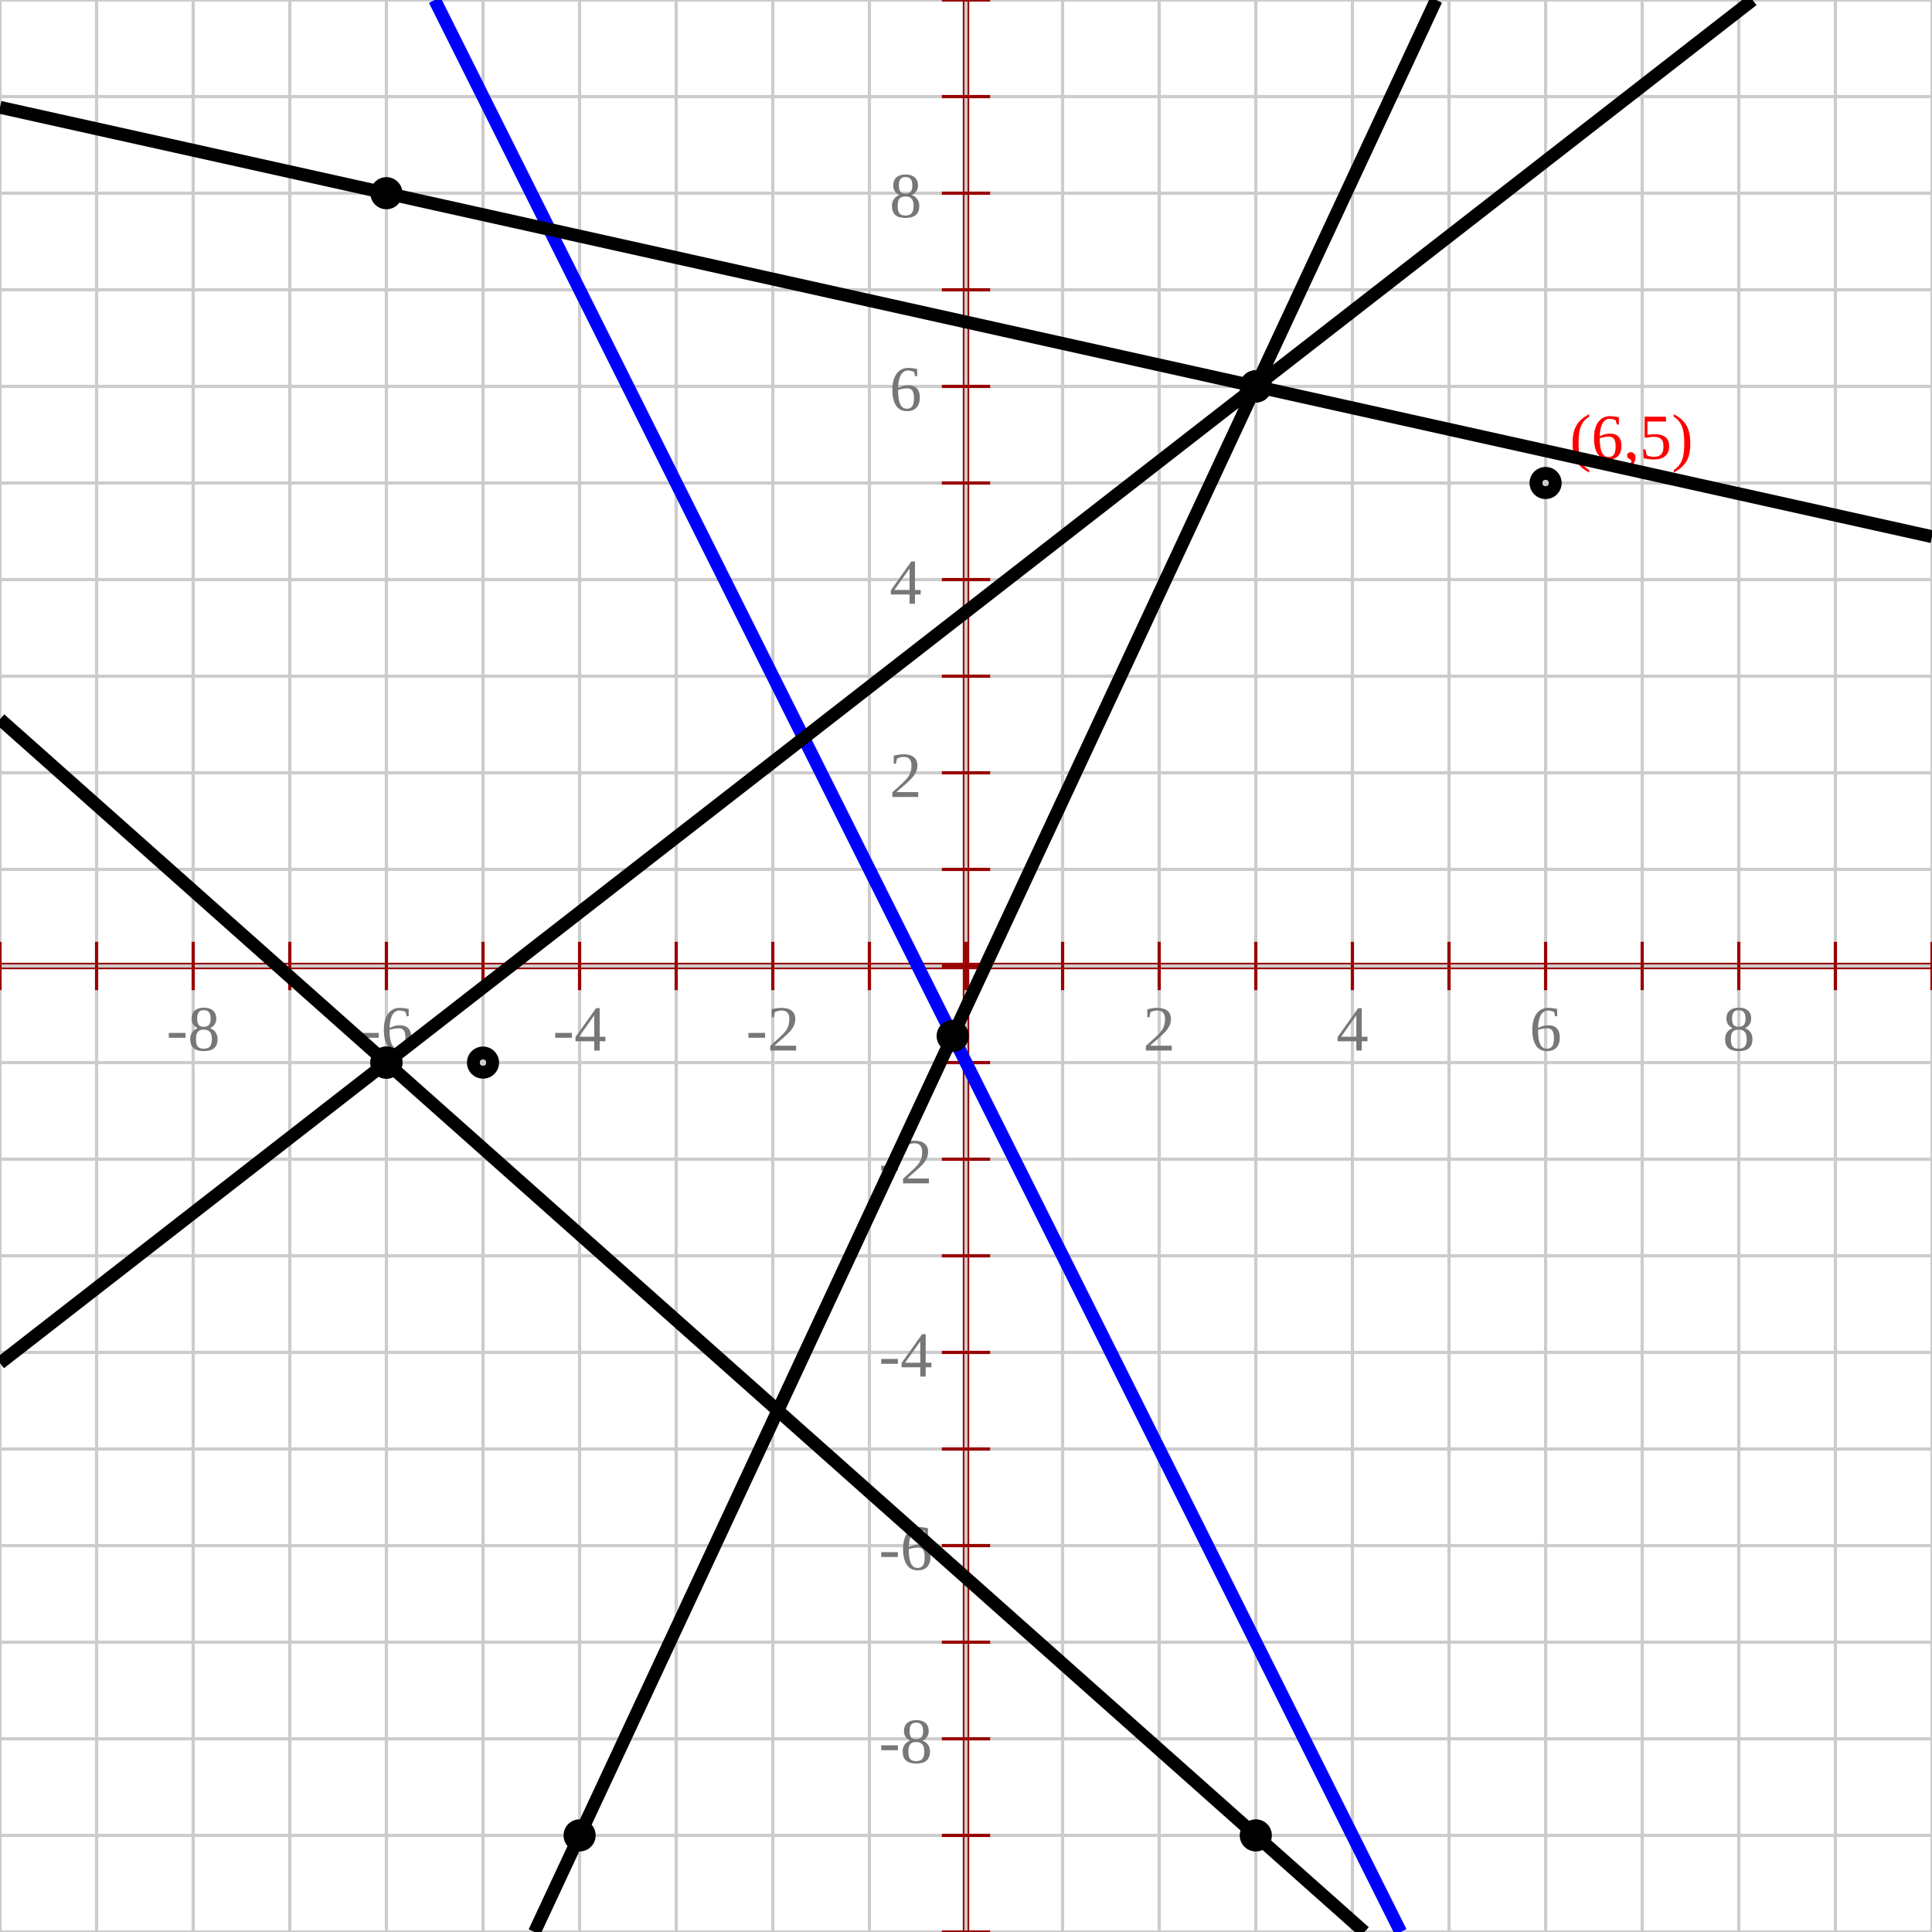
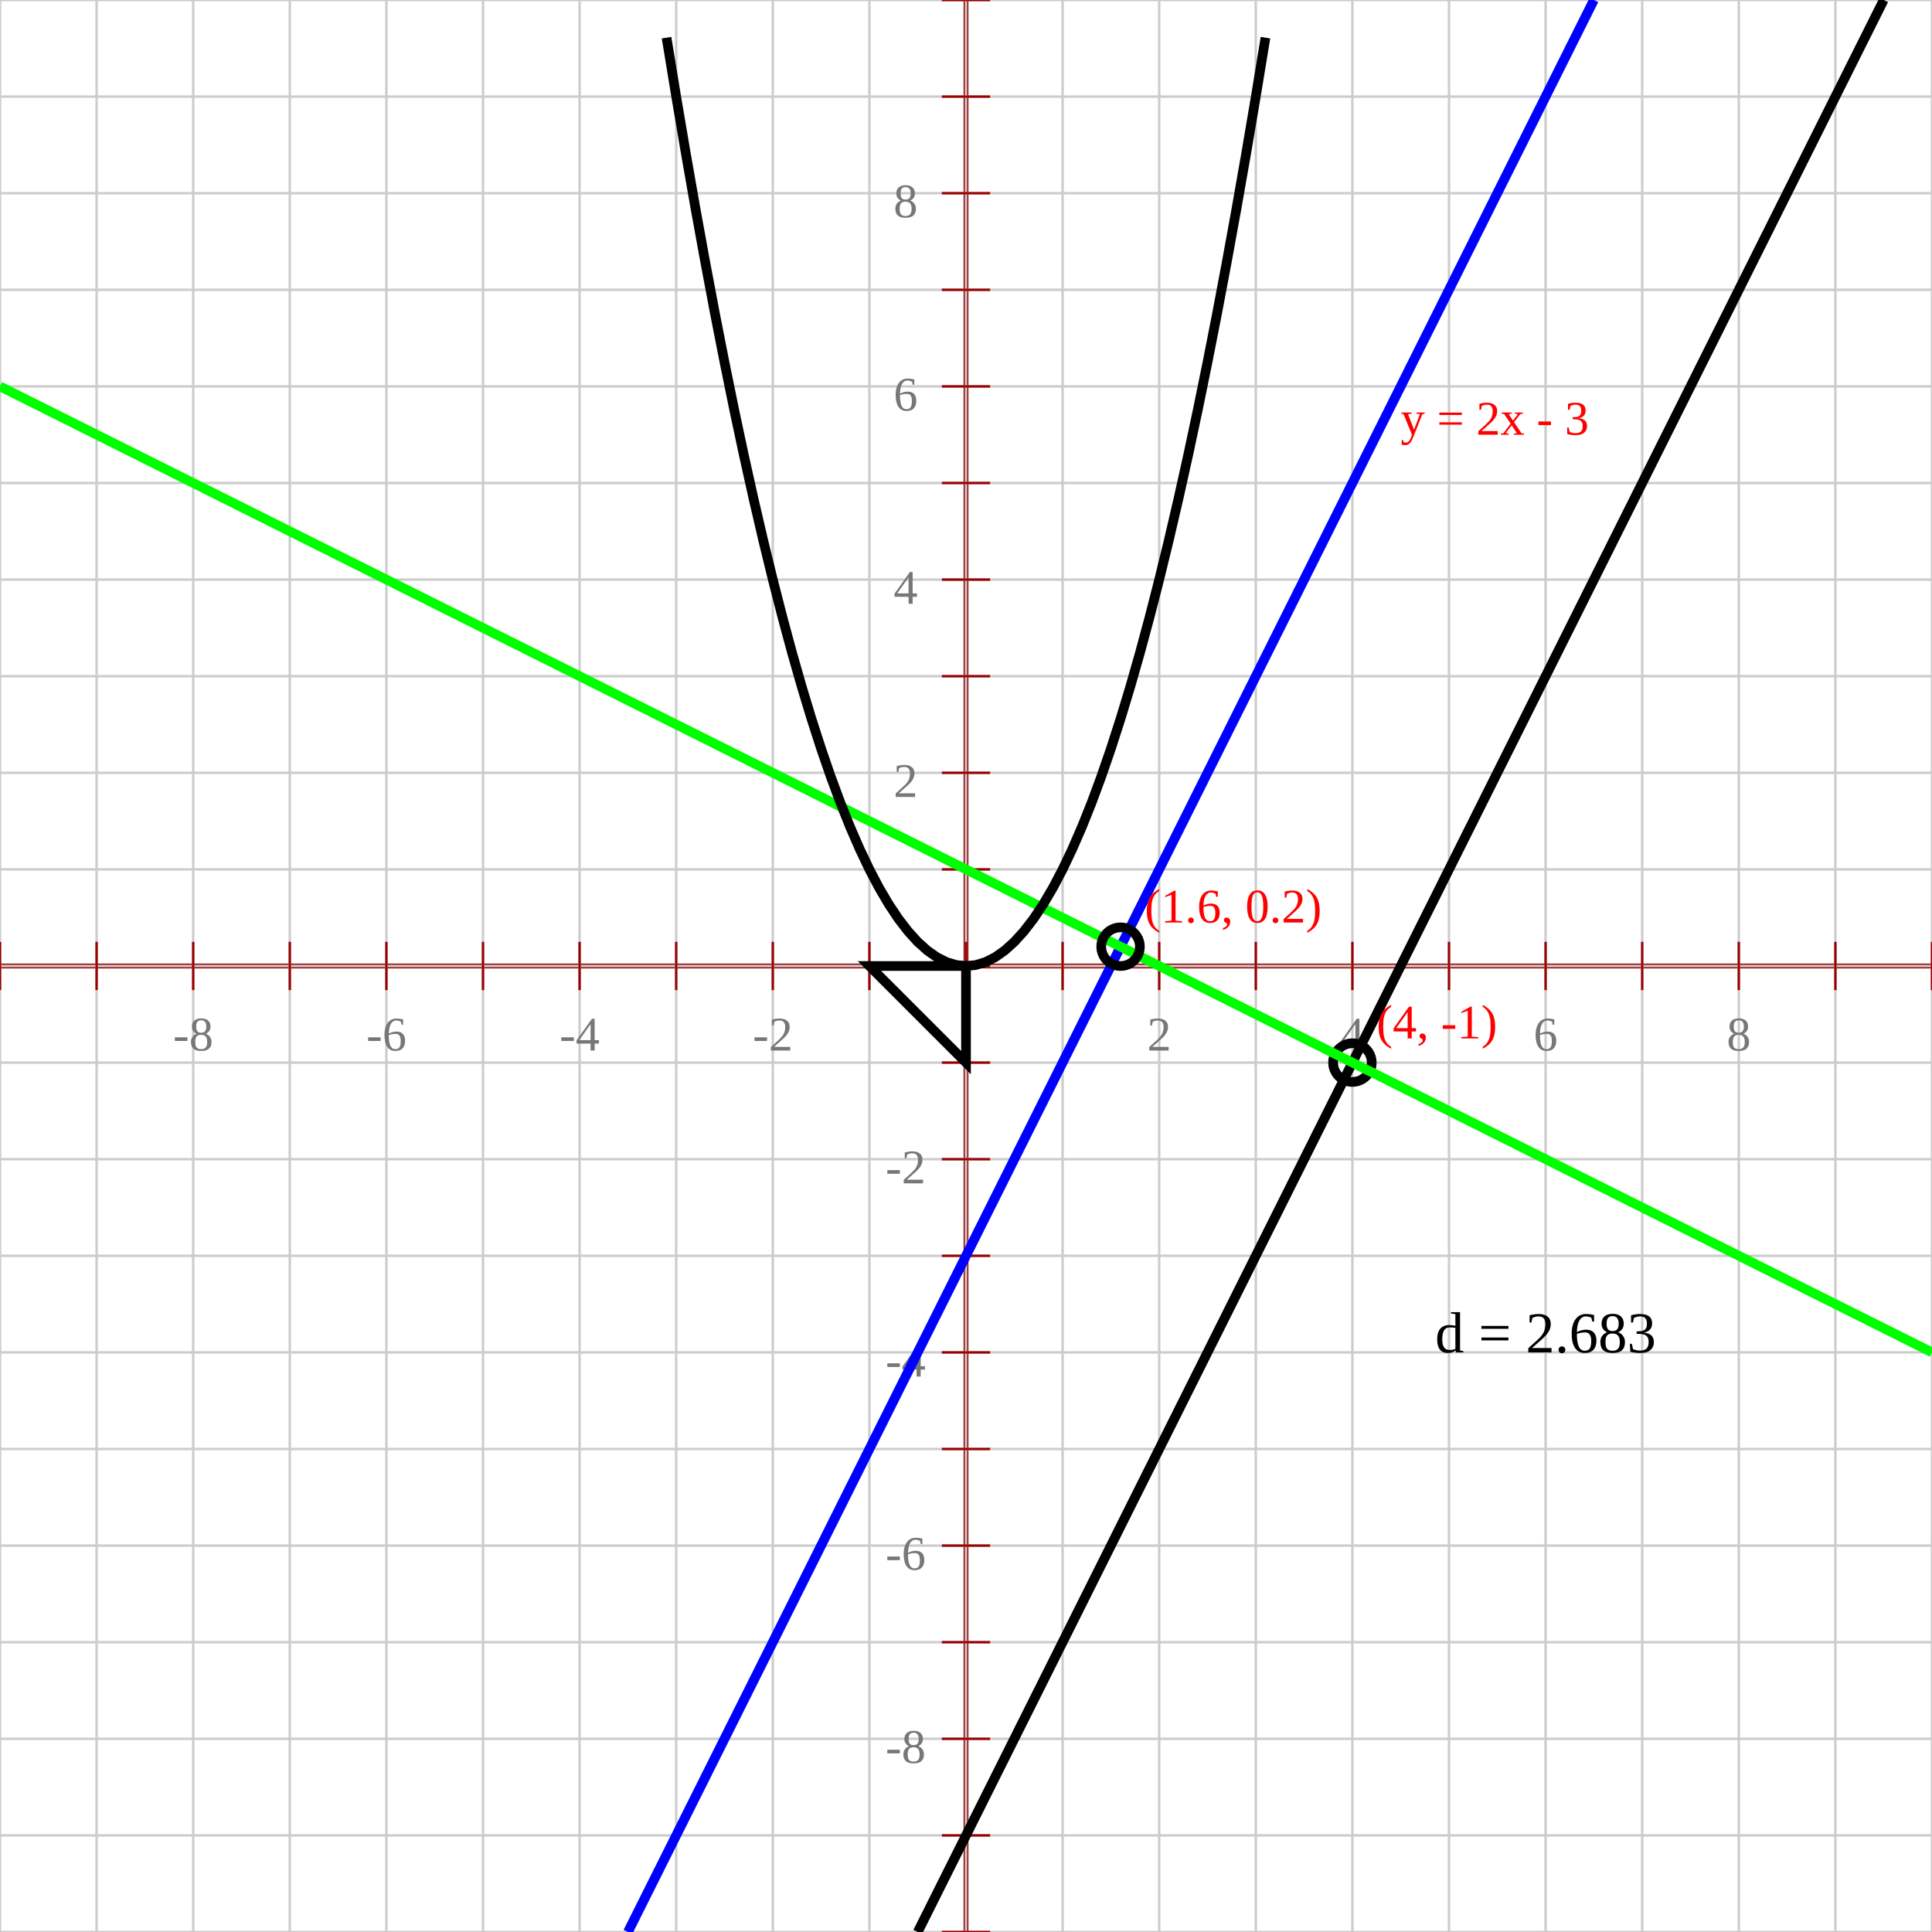
- <svg width="300" height="300" id="svg_25dut">
-   <line x1="0" y1="150" x2="300" y2="150" stroke="#900" stroke-width="1" />
-   <line x1="150" y1="300" x2="150" y2="0" stroke="#900" stroke-width="1" />
-   <line x1="0" y1="300" x2="0" y2="0" stroke="#ccc" stroke-width="0.5" />
-   <line x1="15" y1="300" x2="15" y2="0" stroke="#ccc" stroke-width="0.5" />
-   <line x1="30" y1="300" x2="30" y2="0" stroke="#ccc" stroke-width="0.5" />
-   <line x1="45" y1="300" x2="45" y2="0" stroke="#ccc" stroke-width="0.5" />
-   <line x1="60" y1="300" x2="60" y2="0" stroke="#ccc" stroke-width="0.5" />
-   <line x1="75" y1="300" x2="75" y2="0" stroke="#ccc" stroke-width="0.5" />
-   <line x1="90" y1="300" x2="90" y2="0" stroke="#ccc" stroke-width="0.5" />
-   <line x1="105" y1="300" x2="105" y2="0" stroke="#ccc" stroke-width="0.5" />
-   <line x1="120" y1="300" x2="120" y2="0" stroke="#ccc" stroke-width="0.5" />
-   <line x1="135" y1="300" x2="135" y2="0" stroke="#ccc" stroke-width="0.5" />
-   <line x1="150" y1="300" x2="150" y2="0" stroke="#ccc" stroke-width="0.5" />
-   <line x1="165" y1="300" x2="165" y2="0" stroke="#ccc" stroke-width="0.5" />
-   <line x1="180" y1="300" x2="180" y2="0" stroke="#ccc" stroke-width="0.5" />
-   <line x1="195" y1="300" x2="195" y2="0" stroke="#ccc" stroke-width="0.5" />
-   <line x1="210" y1="300" x2="210" y2="0" stroke="#ccc" stroke-width="0.5" />
-   <line x1="225" y1="300" x2="225" y2="0" stroke="#ccc" stroke-width="0.5" />
-   <line x1="240" y1="300" x2="240" y2="0" stroke="#ccc" stroke-width="0.5" />
-   <line x1="255" y1="300" x2="255" y2="0" stroke="#ccc" stroke-width="0.5" />
-   <line x1="270" y1="300" x2="270" y2="0" stroke="#ccc" stroke-width="0.5" />
-   <line x1="285" y1="300" x2="285" y2="0" stroke="#ccc" stroke-width="0.5" />
-   <line x1="300" y1="300" x2="300" y2="0" stroke="#ccc" stroke-width="0.5" />
-   <line x1="0" y1="300" x2="300" y2="300" stroke="#ccc" stroke-width="0.5" />
-   <line x1="0" y1="285" x2="300" y2="285" stroke="#ccc" stroke-width="0.5" />
-   <line x1="0" y1="270" x2="300" y2="270" stroke="#ccc" stroke-width="0.5" />
-   <line x1="0" y1="255" x2="300" y2="255" stroke="#ccc" stroke-width="0.5" />
-   <line x1="0" y1="240" x2="300" y2="240" stroke="#ccc" stroke-width="0.5" />
-   <line x1="0" y1="225" x2="300" y2="225" stroke="#ccc" stroke-width="0.5" />
-   <line x1="0" y1="210" x2="300" y2="210" stroke="#ccc" stroke-width="0.5" />
-   <line x1="0" y1="195" x2="300" y2="195" stroke="#ccc" stroke-width="0.5" />
-   <line x1="0" y1="180" x2="300" y2="180" stroke="#ccc" stroke-width="0.5" />
-   <line x1="0" y1="165" x2="300" y2="165" stroke="#ccc" stroke-width="0.5" />
-   <line x1="0" y1="150" x2="300" y2="150" stroke="#ccc" stroke-width="0.5" />
-   <line x1="0" y1="135" x2="300" y2="135" stroke="#ccc" stroke-width="0.5" />
-   <line x1="0" y1="120" x2="300" y2="120" stroke="#ccc" stroke-width="0.5" />
-   <line x1="0" y1="105" x2="300" y2="105" stroke="#ccc" stroke-width="0.5" />
-   <line x1="0" y1="90" x2="300" y2="90" stroke="#ccc" stroke-width="0.5" />
-   <line x1="0" y1="75" x2="300" y2="75" stroke="#ccc" stroke-width="0.5" />
-   <line x1="0" y1="60" x2="300" y2="60" stroke="#ccc" stroke-width="0.5" />
-   <line x1="0" y1="45" x2="300" y2="45" stroke="#ccc" stroke-width="0.5" />
-   <line x1="0" y1="30" x2="300" y2="30" stroke="#ccc" stroke-width="0.5" />
-   <line x1="0" y1="15" x2="300" y2="15" stroke="#ccc" stroke-width="0.5" />
-   <line x1="0" y1="0" x2="300" y2="0" stroke="#ccc" stroke-width="0.5" />
-   <line x1="0" y1="146.25" x2="0" y2="153.75" stroke="#900" stroke-width="0.5" />
-   <line x1="15" y1="146.25" x2="15" y2="153.75" stroke="#900" stroke-width="0.5" />
-   <line x1="30" y1="146.25" x2="30" y2="153.75" stroke="#900" stroke-width="0.5" />
-   <line x1="45" y1="146.25" x2="45" y2="153.75" stroke="#900" stroke-width="0.5" />
-   <line x1="60" y1="146.25" x2="60" y2="153.75" stroke="#900" stroke-width="0.5" />
-   <line x1="75" y1="146.25" x2="75" y2="153.75" stroke="#900" stroke-width="0.5" />
-   <line x1="90" y1="146.25" x2="90" y2="153.75" stroke="#900" stroke-width="0.5" />
-   <line x1="105" y1="146.25" x2="105" y2="153.75" stroke="#900" stroke-width="0.5" />
-   <line x1="120" y1="146.25" x2="120" y2="153.75" stroke="#900" stroke-width="0.5" />
-   <line x1="135" y1="146.25" x2="135" y2="153.75" stroke="#900" stroke-width="0.5" />
-   <line x1="150" y1="146.25" x2="150" y2="153.75" stroke="#900" stroke-width="0.5" />
-   <line x1="165" y1="146.25" x2="165" y2="153.75" stroke="#900" stroke-width="0.5" />
-   <line x1="180" y1="146.25" x2="180" y2="153.75" stroke="#900" stroke-width="0.5" />
-   <line x1="195" y1="146.25" x2="195" y2="153.75" stroke="#900" stroke-width="0.5" />
-   <line x1="210" y1="146.25" x2="210" y2="153.75" stroke="#900" stroke-width="0.5" />
-   <line x1="225" y1="146.25" x2="225" y2="153.75" stroke="#900" stroke-width="0.5" />
-   <line x1="240" y1="146.25" x2="240" y2="153.75" stroke="#900" stroke-width="0.5" />
-   <line x1="255" y1="146.25" x2="255" y2="153.75" stroke="#900" stroke-width="0.5" />
-   <line x1="270" y1="146.25" x2="270" y2="153.75" stroke="#900" stroke-width="0.5" />
-   <line x1="285" y1="146.25" x2="285" y2="153.75" stroke="#900" stroke-width="0.5" />
-   <line x1="300" y1="146.25" x2="300" y2="153.75" stroke="#900" stroke-width="0.5" />
-   <line x1="153.75" y1="300" x2="146.25" y2="300" stroke="#900" stroke-width="0.5" />
-   <line x1="153.75" y1="285" x2="146.25" y2="285" stroke="#900" stroke-width="0.5" />
-   <line x1="153.75" y1="270" x2="146.25" y2="270" stroke="#900" stroke-width="0.5" />
-   <line x1="153.75" y1="255" x2="146.25" y2="255" stroke="#900" stroke-width="0.5" />
-   <line x1="153.75" y1="240" x2="146.25" y2="240" stroke="#900" stroke-width="0.5" />
-   <line x1="153.75" y1="225" x2="146.25" y2="225" stroke="#900" stroke-width="0.5" />
-   <line x1="153.75" y1="210" x2="146.25" y2="210" stroke="#900" stroke-width="0.5" />
-   <line x1="153.75" y1="195" x2="146.25" y2="195" stroke="#900" stroke-width="0.5" />
-   <line x1="153.75" y1="180" x2="146.25" y2="180" stroke="#900" stroke-width="0.5" />
-   <line x1="153.75" y1="165" x2="146.25" y2="165" stroke="#900" stroke-width="0.5" />
-   <line x1="153.75" y1="150" x2="146.25" y2="150" stroke="#900" stroke-width="0.5" />
-   <line x1="153.75" y1="135" x2="146.25" y2="135" stroke="#900" stroke-width="0.5" />
-   <line x1="153.75" y1="120" x2="146.25" y2="120" stroke="#900" stroke-width="0.5" />
-   <line x1="153.75" y1="105" x2="146.25" y2="105" stroke="#900" stroke-width="0.5" />
-   <line x1="153.75" y1="90" x2="146.25" y2="90" stroke="#900" stroke-width="0.5" />
-   <line x1="153.75" y1="75" x2="146.25" y2="75" stroke="#900" stroke-width="0.5" />
-   <line x1="153.75" y1="60" x2="146.25" y2="60" stroke="#900" stroke-width="0.5" />
-   <line x1="153.75" y1="45" x2="146.25" y2="45" stroke="#900" stroke-width="0.5" />
-   <line x1="153.75" y1="30" x2="146.25" y2="30" stroke="#900" stroke-width="0.5" />
-   <line x1="153.75" y1="15" x2="146.25" y2="15" stroke="#900" stroke-width="0.5" />
-   <line x1="153.75" y1="0" x2="146.25" y2="0" stroke="#900" stroke-width="0.5" />
-   <text x="30" y="163.125" text-anchor="middle" fill="#777777" font-size="10px">-8</text>
-   <text x="60" y="163.125" text-anchor="middle" fill="#777777" font-size="10px">-6</text>
-   <text x="90" y="163.125" text-anchor="middle" fill="#777777" font-size="10px">-4</text>
-   <text x="120" y="163.125" text-anchor="middle" fill="#777777" font-size="10px">-2</text>
-   <text x="180" y="163.125" text-anchor="middle" fill="#777777" font-size="10px">2</text>
-   <text x="210" y="163.125" text-anchor="middle" fill="#777777" font-size="10px">4</text>
-   <text x="240" y="163.125" text-anchor="middle" fill="#777777" font-size="10px">6</text>
-   <text x="270" y="163.125" text-anchor="middle" fill="#777777" font-size="10px">8</text>
-   <text x="140.625" y="273.75" text-anchor="middle" fill="#777777" font-size="10px">-8</text>
-   <text x="140.625" y="243.75" text-anchor="middle" fill="#777777" font-size="10px">-6</text>
-   <text x="140.625" y="213.75" text-anchor="middle" fill="#777777" font-size="10px">-4</text>
-   <text x="140.625" y="183.75" text-anchor="middle" fill="#777777" font-size="10px">-2</text>
-   <text x="140.625" y="123.75" text-anchor="middle" fill="#777777" font-size="10px">2</text>
-   <text x="140.625" y="93.75" text-anchor="middle" fill="#777777" font-size="10px">4</text>
-   <text x="140.625" y="63.75" text-anchor="middle" fill="#777777" font-size="10px">6</text>
-   <text x="140.625" y="33.75" text-anchor="middle" fill="#777777" font-size="10px">8</text>
-   <line x1="67.5" y1="0" x2="217.5" y2="300" stroke="#0000ff" stroke-width="2" />
-   <circle cx="75" cy="165" r="1.5" fill="none" stroke="#000" stroke-width="2" />
-   <circle cx="240" cy="75" r="1.5" fill="none" stroke="#000" stroke-width="2" />
-   <circle cx="195" cy="60" r="1.5" fill="none" stroke="#000" stroke-width="2" />
-   <circle cx="90" cy="285" r="1.5" fill="none" stroke="#000" stroke-width="2" />
-   <line x1="83" y1="300" x2="223" y2="0" stroke="#000" stroke-width="2" />
-   <circle cx="147.931" cy="160.862" r="1.5" fill="none" stroke="#000" stroke-width="2" />
-   <text x="243.75" y="71.25" text-anchor="start" font-size="10px" fill="red">(6,5)</text>
-   <circle cx="195" cy="60" r="1.5" fill="none" stroke="#000" stroke-width="2" />
-   <circle cx="60" cy="165" r="1.5" fill="none" stroke="#000" stroke-width="2" />
-   <line x1="2.842170943040401e-14" y1="211.667" x2="272.143" y2="0" stroke="#000" stroke-width="2" />
-   <circle cx="195" cy="60" r="1.5" fill="none" stroke="#000" stroke-width="2" />
-   <circle cx="60" cy="30" r="1.5" fill="none" stroke="#000" stroke-width="2" />
-   <line x1="-2.842170943040401e-14" y1="16.667" x2="300" y2="83.333" stroke="#000" stroke-width="2" />
-   <circle cx="195" cy="285" r="1.5" fill="none" stroke="#000" stroke-width="2" />
-   <circle cx="60" cy="165" r="1.5" fill="none" stroke="#000" stroke-width="2" />
-   <line x1="-2.842170943040401e-14" y1="111.667" x2="211.875" y2="300" stroke="#000" stroke-width="2" />
+ <svg width="400" height="400" id="svg_q4n7z" scale="20" style="border:5px solid black;">
+   <line x1="0" y1="200" x2="400" y2="200" stroke="#900" stroke-width="1" />
+   <line x1="200" y1="400" x2="200" y2="0" stroke="#900" stroke-width="1" />
+   <line x1="0" y1="400" x2="0" y2="0" stroke="#ccc" stroke-width="0.5" />
+   <line x1="20" y1="400" x2="20" y2="0" stroke="#ccc" stroke-width="0.5" />
+   <line x1="40" y1="400" x2="40" y2="0" stroke="#ccc" stroke-width="0.5" />
+   <line x1="60" y1="400" x2="60" y2="0" stroke="#ccc" stroke-width="0.5" />
+   <line x1="80" y1="400" x2="80" y2="0" stroke="#ccc" stroke-width="0.5" />
+   <line x1="100" y1="400" x2="100" y2="0" stroke="#ccc" stroke-width="0.5" />
+   <line x1="120" y1="400" x2="120" y2="0" stroke="#ccc" stroke-width="0.5" />
+   <line x1="140" y1="400" x2="140" y2="0" stroke="#ccc" stroke-width="0.5" />
+   <line x1="160" y1="400" x2="160" y2="0" stroke="#ccc" stroke-width="0.5" />
+   <line x1="180" y1="400" x2="180" y2="0" stroke="#ccc" stroke-width="0.5" />
+   <line x1="200" y1="400" x2="200" y2="0" stroke="#ccc" stroke-width="0.5" />
+   <line x1="220" y1="400" x2="220" y2="0" stroke="#ccc" stroke-width="0.5" />
+   <line x1="240" y1="400" x2="240" y2="0" stroke="#ccc" stroke-width="0.5" />
+   <line x1="260" y1="400" x2="260" y2="0" stroke="#ccc" stroke-width="0.5" />
+   <line x1="280" y1="400" x2="280" y2="0" stroke="#ccc" stroke-width="0.5" />
+   <line x1="300" y1="400" x2="300" y2="0" stroke="#ccc" stroke-width="0.5" />
+   <line x1="320" y1="400" x2="320" y2="0" stroke="#ccc" stroke-width="0.5" />
+   <line x1="340" y1="400" x2="340" y2="0" stroke="#ccc" stroke-width="0.5" />
+   <line x1="360" y1="400" x2="360" y2="0" stroke="#ccc" stroke-width="0.5" />
+   <line x1="380" y1="400" x2="380" y2="0" stroke="#ccc" stroke-width="0.5" />
+   <line x1="400" y1="400" x2="400" y2="0" stroke="#ccc" stroke-width="0.5" />
+   <line x1="0" y1="400" x2="400" y2="400" stroke="#ccc" stroke-width="0.5" />
+   <line x1="0" y1="380" x2="400" y2="380" stroke="#ccc" stroke-width="0.5" />
+   <line x1="0" y1="360" x2="400" y2="360" stroke="#ccc" stroke-width="0.5" />
+   <line x1="0" y1="340" x2="400" y2="340" stroke="#ccc" stroke-width="0.5" />
+   <line x1="0" y1="320" x2="400" y2="320" stroke="#ccc" stroke-width="0.5" />
+   <line x1="0" y1="300" x2="400" y2="300" stroke="#ccc" stroke-width="0.5" />
+   <line x1="0" y1="280" x2="400" y2="280" stroke="#ccc" stroke-width="0.5" />
+   <line x1="0" y1="260" x2="400" y2="260" stroke="#ccc" stroke-width="0.5" />
+   <line x1="0" y1="240" x2="400" y2="240" stroke="#ccc" stroke-width="0.5" />
+   <line x1="0" y1="220" x2="400" y2="220" stroke="#ccc" stroke-width="0.5" />
+   <line x1="0" y1="200" x2="400" y2="200" stroke="#ccc" stroke-width="0.5" />
+   <line x1="0" y1="180" x2="400" y2="180" stroke="#ccc" stroke-width="0.5" />
+   <line x1="0" y1="160" x2="400" y2="160" stroke="#ccc" stroke-width="0.5" />
+   <line x1="0" y1="140" x2="400" y2="140" stroke="#ccc" stroke-width="0.5" />
+   <line x1="0" y1="120" x2="400" y2="120" stroke="#ccc" stroke-width="0.5" />
+   <line x1="0" y1="100" x2="400" y2="100" stroke="#ccc" stroke-width="0.5" />
+   <line x1="0" y1="80" x2="400" y2="80" stroke="#ccc" stroke-width="0.5" />
+   <line x1="0" y1="60" x2="400" y2="60" stroke="#ccc" stroke-width="0.5" />
+   <line x1="0" y1="40" x2="400" y2="40" stroke="#ccc" stroke-width="0.5" />
+   <line x1="0" y1="20" x2="400" y2="20" stroke="#ccc" stroke-width="0.5" />
+   <line x1="0" y1="0" x2="400" y2="0" stroke="#ccc" stroke-width="0.5" />
+   <line x1="0" y1="195" x2="0" y2="205" stroke="#900" stroke-width="0.5" />
+   <line x1="20" y1="195" x2="20" y2="205" stroke="#900" stroke-width="0.5" />
+   <line x1="40" y1="195" x2="40" y2="205" stroke="#900" stroke-width="0.5" />
+   <line x1="60" y1="195" x2="60" y2="205" stroke="#900" stroke-width="0.5" />
+   <line x1="80" y1="195" x2="80" y2="205" stroke="#900" stroke-width="0.5" />
+   <line x1="100" y1="195" x2="100" y2="205" stroke="#900" stroke-width="0.5" />
+   <line x1="120" y1="195" x2="120" y2="205" stroke="#900" stroke-width="0.5" />
+   <line x1="140" y1="195" x2="140" y2="205" stroke="#900" stroke-width="0.5" />
+   <line x1="160" y1="195" x2="160" y2="205" stroke="#900" stroke-width="0.5" />
+   <line x1="180" y1="195" x2="180" y2="205" stroke="#900" stroke-width="0.5" />
+   <line x1="200" y1="195" x2="200" y2="205" stroke="#900" stroke-width="0.5" />
+   <line x1="220" y1="195" x2="220" y2="205" stroke="#900" stroke-width="0.5" />
+   <line x1="240" y1="195" x2="240" y2="205" stroke="#900" stroke-width="0.5" />
+   <line x1="260" y1="195" x2="260" y2="205" stroke="#900" stroke-width="0.5" />
+   <line x1="280" y1="195" x2="280" y2="205" stroke="#900" stroke-width="0.5" />
+   <line x1="300" y1="195" x2="300" y2="205" stroke="#900" stroke-width="0.5" />
+   <line x1="320" y1="195" x2="320" y2="205" stroke="#900" stroke-width="0.5" />
+   <line x1="340" y1="195" x2="340" y2="205" stroke="#900" stroke-width="0.5" />
+   <line x1="360" y1="195" x2="360" y2="205" stroke="#900" stroke-width="0.5" />
+   <line x1="380" y1="195" x2="380" y2="205" stroke="#900" stroke-width="0.5" />
+   <line x1="400" y1="195" x2="400" y2="205" stroke="#900" stroke-width="0.5" />
+   <line x1="205" y1="400" x2="195" y2="400" stroke="#900" stroke-width="0.5" />
+   <line x1="205" y1="380" x2="195" y2="380" stroke="#900" stroke-width="0.5" />
+   <line x1="205" y1="360" x2="195" y2="360" stroke="#900" stroke-width="0.5" />
+   <line x1="205" y1="340" x2="195" y2="340" stroke="#900" stroke-width="0.5" />
+   <line x1="205" y1="320" x2="195" y2="320" stroke="#900" stroke-width="0.5" />
+   <line x1="205" y1="300" x2="195" y2="300" stroke="#900" stroke-width="0.5" />
+   <line x1="205" y1="280" x2="195" y2="280" stroke="#900" stroke-width="0.5" />
+   <line x1="205" y1="260" x2="195" y2="260" stroke="#900" stroke-width="0.5" />
+   <line x1="205" y1="240" x2="195" y2="240" stroke="#900" stroke-width="0.5" />
+   <line x1="205" y1="220" x2="195" y2="220" stroke="#900" stroke-width="0.5" />
+   <line x1="205" y1="200" x2="195" y2="200" stroke="#900" stroke-width="0.5" />
+   <line x1="205" y1="180" x2="195" y2="180" stroke="#900" stroke-width="0.5" />
+   <line x1="205" y1="160" x2="195" y2="160" stroke="#900" stroke-width="0.5" />
+   <line x1="205" y1="140" x2="195" y2="140" stroke="#900" stroke-width="0.5" />
+   <line x1="205" y1="120" x2="195" y2="120" stroke="#900" stroke-width="0.5" />
+   <line x1="205" y1="100" x2="195" y2="100" stroke="#900" stroke-width="0.5" />
+   <line x1="205" y1="80" x2="195" y2="80" stroke="#900" stroke-width="0.5" />
+   <line x1="205" y1="60" x2="195" y2="60" stroke="#900" stroke-width="0.5" />
+   <line x1="205" y1="40" x2="195" y2="40" stroke="#900" stroke-width="0.5" />
+   <line x1="205" y1="20" x2="195" y2="20" stroke="#900" stroke-width="0.5" />
+   <line x1="205" y1="0" x2="195" y2="0" stroke="#900" stroke-width="0.5" />
+   <text x="40" y="217.5" text-anchor="middle" fill="#777777" font-size="10px">-8</text>
+   <text x="80" y="217.5" text-anchor="middle" fill="#777777" font-size="10px">-6</text>
+   <text x="120" y="217.5" text-anchor="middle" fill="#777777" font-size="10px">-4</text>
+   <text x="160" y="217.5" text-anchor="middle" fill="#777777" font-size="10px">-2</text>
+   <text x="240" y="217.5" text-anchor="middle" fill="#777777" font-size="10px">2</text>
+   <text x="280" y="217.5" text-anchor="middle" fill="#777777" font-size="10px">4</text>
+   <text x="320" y="217.5" text-anchor="middle" fill="#777777" font-size="10px">6</text>
+   <text x="360" y="217.5" text-anchor="middle" fill="#777777" font-size="10px">8</text>
+   <text x="187.5" y="365" text-anchor="middle" fill="#777777" font-size="10px">-8</text>
+   <text x="187.5" y="325" text-anchor="middle" fill="#777777" font-size="10px">-6</text>
+   <text x="187.5" y="285" text-anchor="middle" fill="#777777" font-size="10px">-4</text>
+   <text x="187.5" y="245" text-anchor="middle" fill="#777777" font-size="10px">-2</text>
+   <text x="187.5" y="165" text-anchor="middle" fill="#777777" font-size="10px">2</text>
+   <text x="187.5" y="125" text-anchor="middle" fill="#777777" font-size="10px">4</text>
+   <text x="187.5" y="85" text-anchor="middle" fill="#777777" font-size="10px">6</text>
+   <text x="187.5" y="45" text-anchor="middle" fill="#777777" font-size="10px">8</text>
+   <line x1="130" y1="400" x2="330" y2="0" stroke="#0000ff" stroke-width="2" />
+   <text x="290" y="90" text-anchor="start" font-size="10px" fill="red">y = 2x - 3</text>
+   <circle cx="280" cy="220" r="4" fill="none" stroke="#000" stroke-width="2" />
+   <line x1="190" y1="400" x2="390" y2="0" stroke="#000" stroke-width="2" />
+   <line x1="0" y1="80" x2="400" y2="280" stroke="#00ff00" stroke-width="2" />
+   <circle cx="232" cy="196" r="4" fill="none" stroke="#000" stroke-width="2" />
+   <text x="237" y="191" text-anchor="start" font-size="10px" fill="red">(1.6, 0.2)</text>
+   <text x="285" y="215" text-anchor="start" font-size="10px" fill="red">(4, -1)</text>
+   <text x="320" y="280" text-anchor="middle">d = 2.683</text>
+   <polyline fill="none" stroke="#000" stroke-width="2" points="138,7.8 140,20 142,31.8 144,43.2 146,54.2 148,64.8 150,75 152,84.8 154,94.2 156,103.2 158,111.8 160,120 162,127.8 164,135.2 166,142.2 168,148.8 170,155 172,160.8 174,166.2 176,171.2 178,175.8 180,180 182,183.8 184,187.2 186,190.2 188,192.8 190,195 192,196.8 194,198.2 196,199.2 198,199.8 200,200 202,199.8 204,199.2 206,198.2 208,196.8 210,195 212,192.8 214,190.2 216,187.2 218,183.8 220,180 222,175.8 224,171.2 226,166.2 228,160.8 230,155 232,148.8 234,142.2 236,135.2 238,127.8 240,120 242,111.8 244,103.2 246,94.2 248,84.8 250,75 252,64.8 254,54.2 256,43.2 258,31.8 260,20 262,7.8 " />
+   <polyline fill="none" stroke="#000000" stroke-width="2" points="200,200 200,220 180,200 200,200 " />
</svg>
